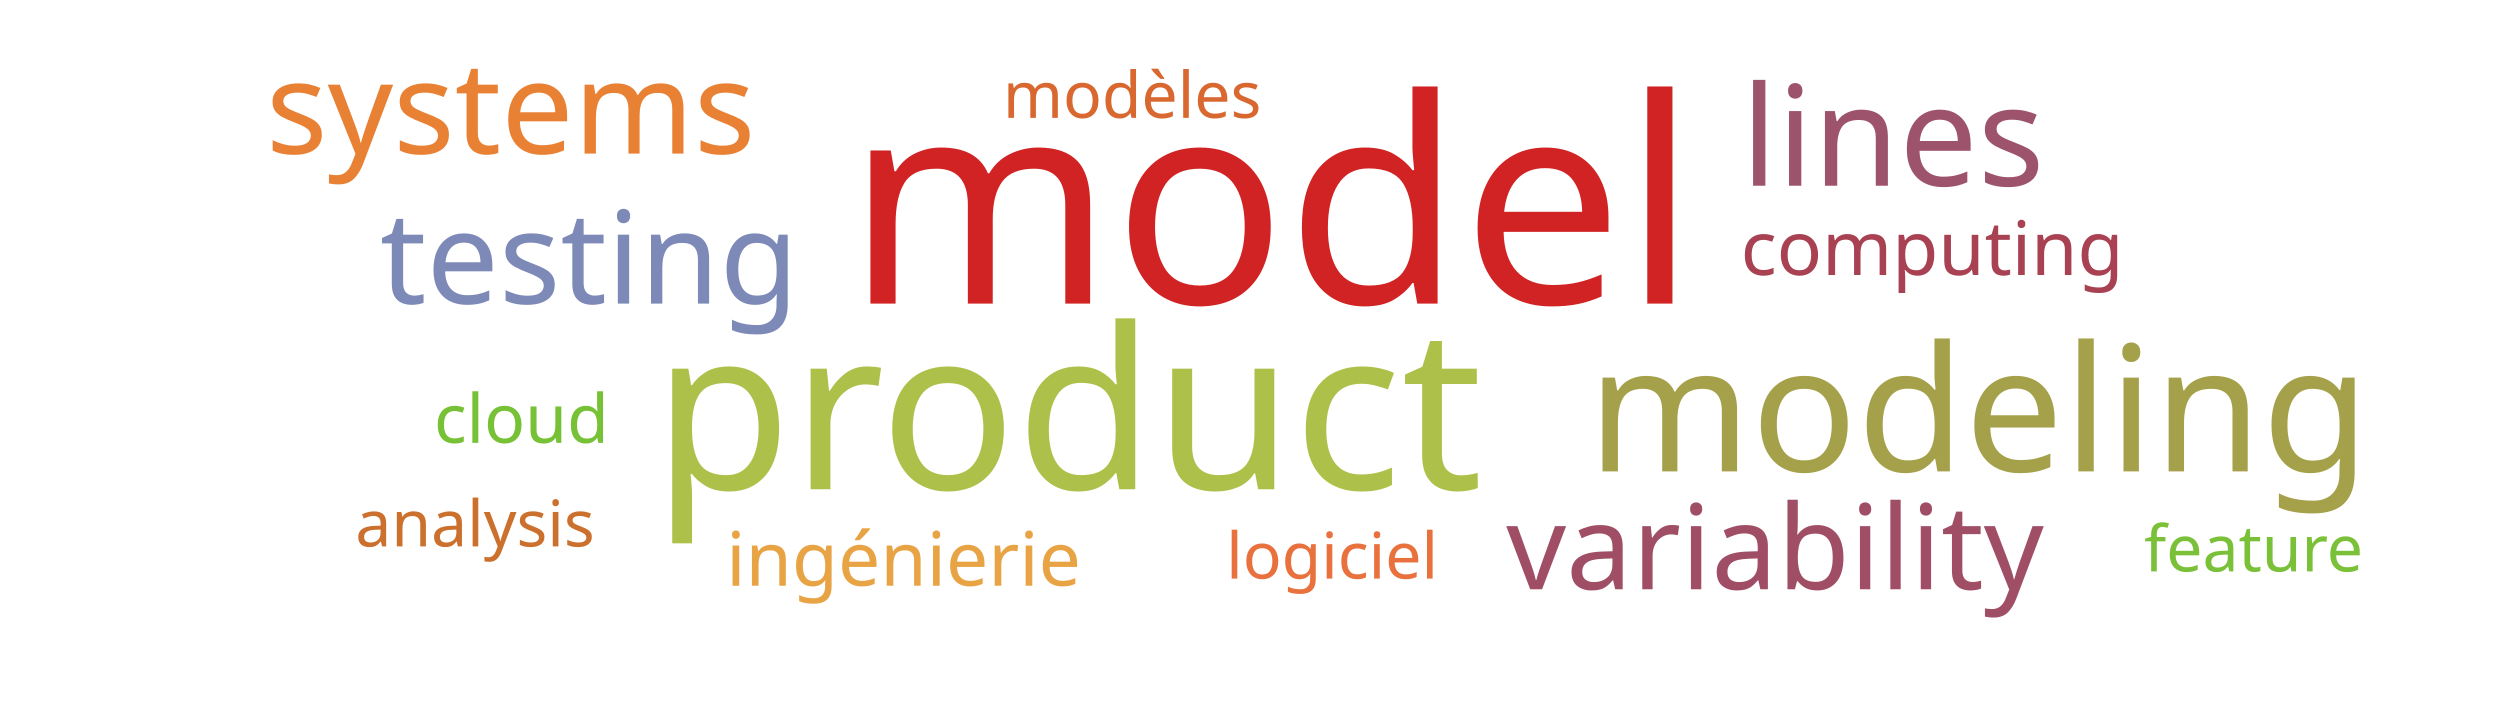
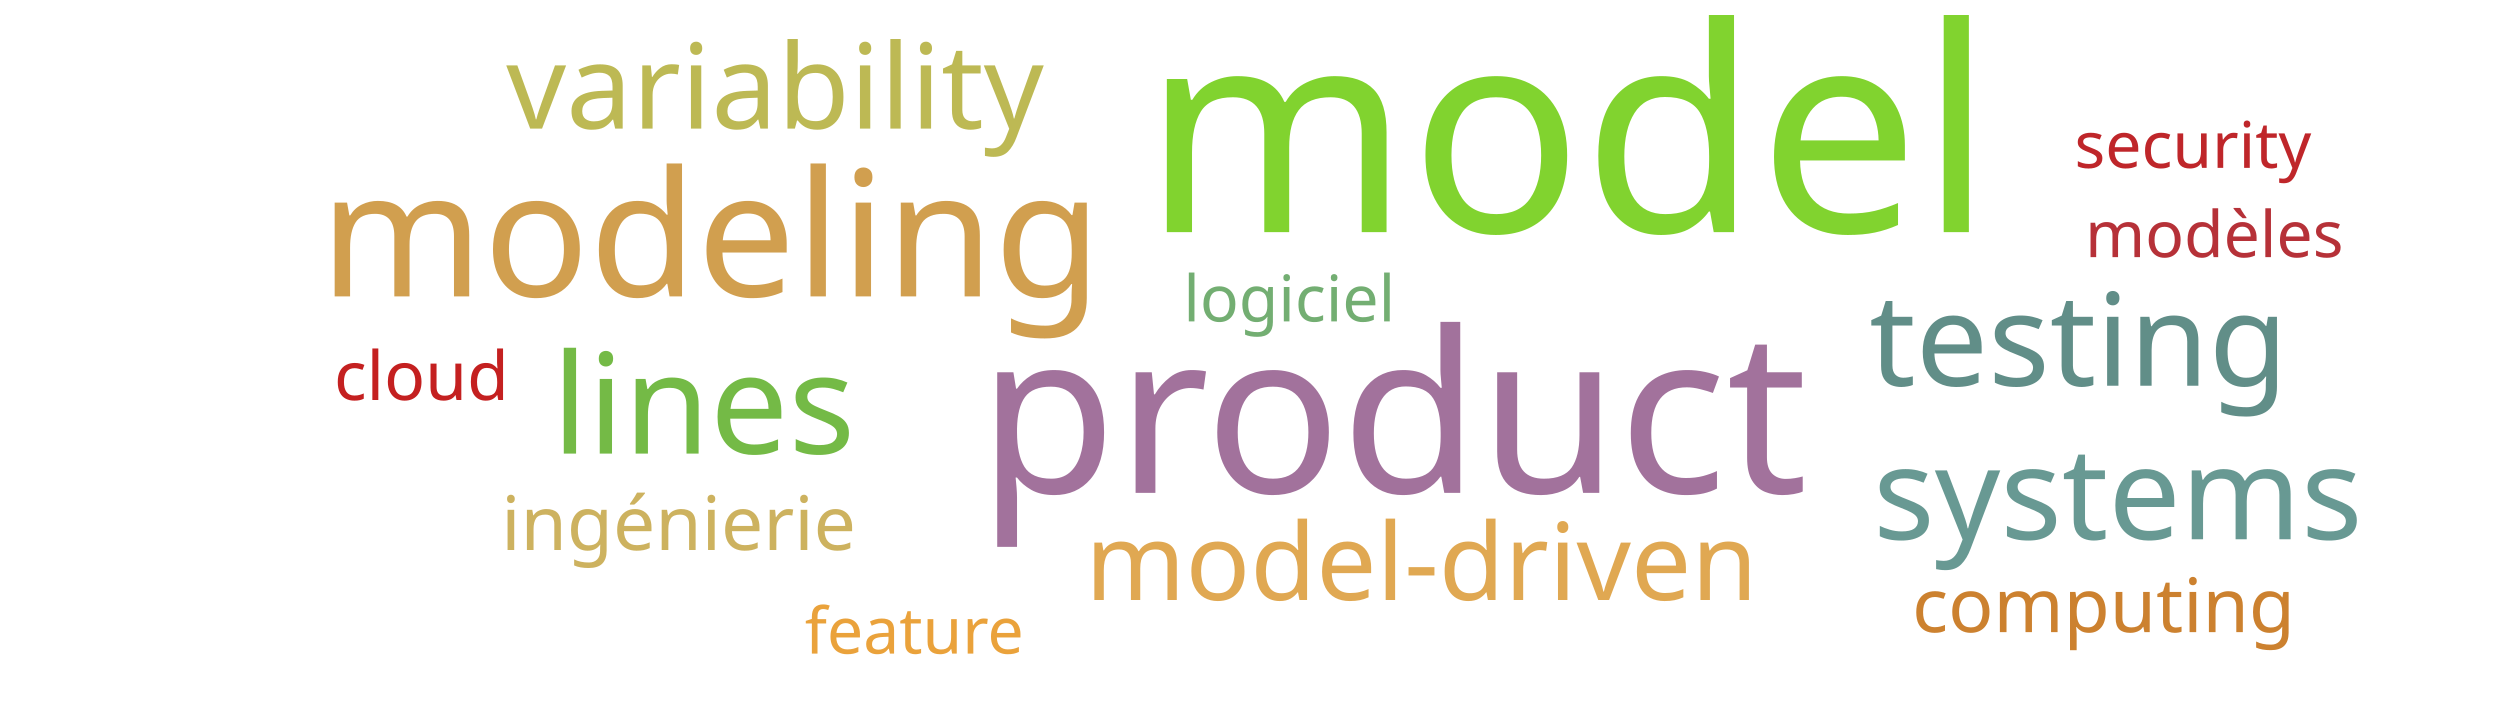
<svg xmlns="http://www.w3.org/2000/svg" width="700" height="200">
  <g transform="translate(350, 100)">
-     <text text-anchor="middle" style="font-family: Impact; font-size: 80px; fill: #d12323" transform="translate(6,-15)rotate(0)">model</text>
-     <text text-anchor="middle" style="font-family: Impact; font-size: 63px; fill: #adc14a" transform="translate(-51,37)rotate(0)">product</text>
-     <text text-anchor="middle" style="font-family: Impact; font-size: 49px; fill: #a5a14a" transform="translate(204,32)rotate(0)">modeling</text>
-     <text text-anchor="middle" style="font-family: Impact; font-size: 39px; fill: #9d536c" transform="translate(180,-48)rotate(0)">lines</text>
-     <text text-anchor="middle" style="font-family: Impact; font-size: 36px; fill: #7d89b7" transform="translate(-185,-15)rotate(0)">testing</text>
-     <text text-anchor="middle" style="font-family: Impact; font-size: 36px; fill: #e98135" transform="translate(-207,-57)rotate(0)">systems</text>
-     <text text-anchor="middle" style="font-family: Impact; font-size: 33px; fill: #9f4e66" transform="translate(147,65)rotate(0)">variability</text>
-     <text text-anchor="middle" style="font-family: Impact; font-size: 21px; fill: #e8a444" transform="translate(-97,64)rotate(0)">ingénierie</text>
-     <text text-anchor="middle" style="font-family: Impact; font-size: 21px; fill: #a84152" transform="translate(191,-23)rotate(0)">computing</text>
-     <text text-anchor="middle" style="font-family: Impact; font-size: 19px; fill: #76c135" transform="translate(-204,24)rotate(0)">cloud</text>
-     <text text-anchor="middle" style="font-family: Impact; font-size: 18px; fill: #d8682f" transform="translate(-33,-67)rotate(0)">modèles</text>
-     <text text-anchor="middle" style="font-family: Impact; font-size: 18px; fill: #e9713e" transform="translate(23,62)rotate(0)">logiciel</text>
-     <text text-anchor="middle" style="font-family: Impact; font-size: 18px; fill: #7bc039" transform="translate(281,60)rotate(0)">feature</text>
-     <text text-anchor="middle" style="font-family: Impact; font-size: 18px; fill: #cb702d" transform="translate(-217,53)rotate(0)">analysis</text>
+     <text text-anchor="middle" style="font-family: Impact; font-size: 80px; fill: #81d32f" transform="translate(89,-35)rotate(0)">model</text>
+     <text text-anchor="middle" style="font-family: Impact; font-size: 63px; fill: #a2729c" transform="translate(40,38)rotate(0)">product</text>
+     <text text-anchor="middle" style="font-family: Impact; font-size: 49px; fill: #d19f4f" transform="translate(-151,-17)rotate(0)">modeling</text>
+     <text text-anchor="middle" style="font-family: Impact; font-size: 39px; fill: #74ba46" transform="translate(-153,27)rotate(0)">lines</text>
+     <text text-anchor="middle" style="font-family: Impact; font-size: 36px; fill: #618e88" transform="translate(232,8)rotate(0)">testing</text>
+     <text text-anchor="middle" style="font-family: Impact; font-size: 36px; fill: #689993" transform="translate(243,51)rotate(0)">systems</text>
+     <text text-anchor="middle" style="font-family: Impact; font-size: 33px; fill: #bdb954" transform="translate(-133,-64)rotate(0)">variability</text>
+     <text text-anchor="middle" style="font-family: Impact; font-size: 30px; fill: #e0a852" transform="translate(48,68)rotate(0)">model-driven</text>
+     <text text-anchor="middle" style="font-family: Impact; font-size: 21px; fill: #cdb25f" transform="translate(-160,54)rotate(0)">ingénierie</text>
+     <text text-anchor="middle" style="font-family: Impact; font-size: 21px; fill: #cc812f" transform="translate(239,77)rotate(0)">computing</text>
+     <text text-anchor="middle" style="font-family: Impact; font-size: 19px; fill: #c42020" transform="translate(-232,12)rotate(0)">cloud</text>
+     <text text-anchor="middle" style="font-family: Impact; font-size: 18px; fill: #b63138" transform="translate(270,-28)rotate(0)">modèles</text>
+     <text text-anchor="middle" style="font-family: Impact; font-size: 18px; fill: #73ae72" transform="translate(11,-10)rotate(0)">logiciel</text>
+     <text text-anchor="middle" style="font-family: Impact; font-size: 18px; fill: #eaa23b" transform="translate(-94,83)rotate(0)">feature</text>
+     <text text-anchor="middle" style="font-family: Impact; font-size: 18px; fill: #bf262a" transform="translate(264,-53)rotate(0)">security</text>
  </g>
</svg>
